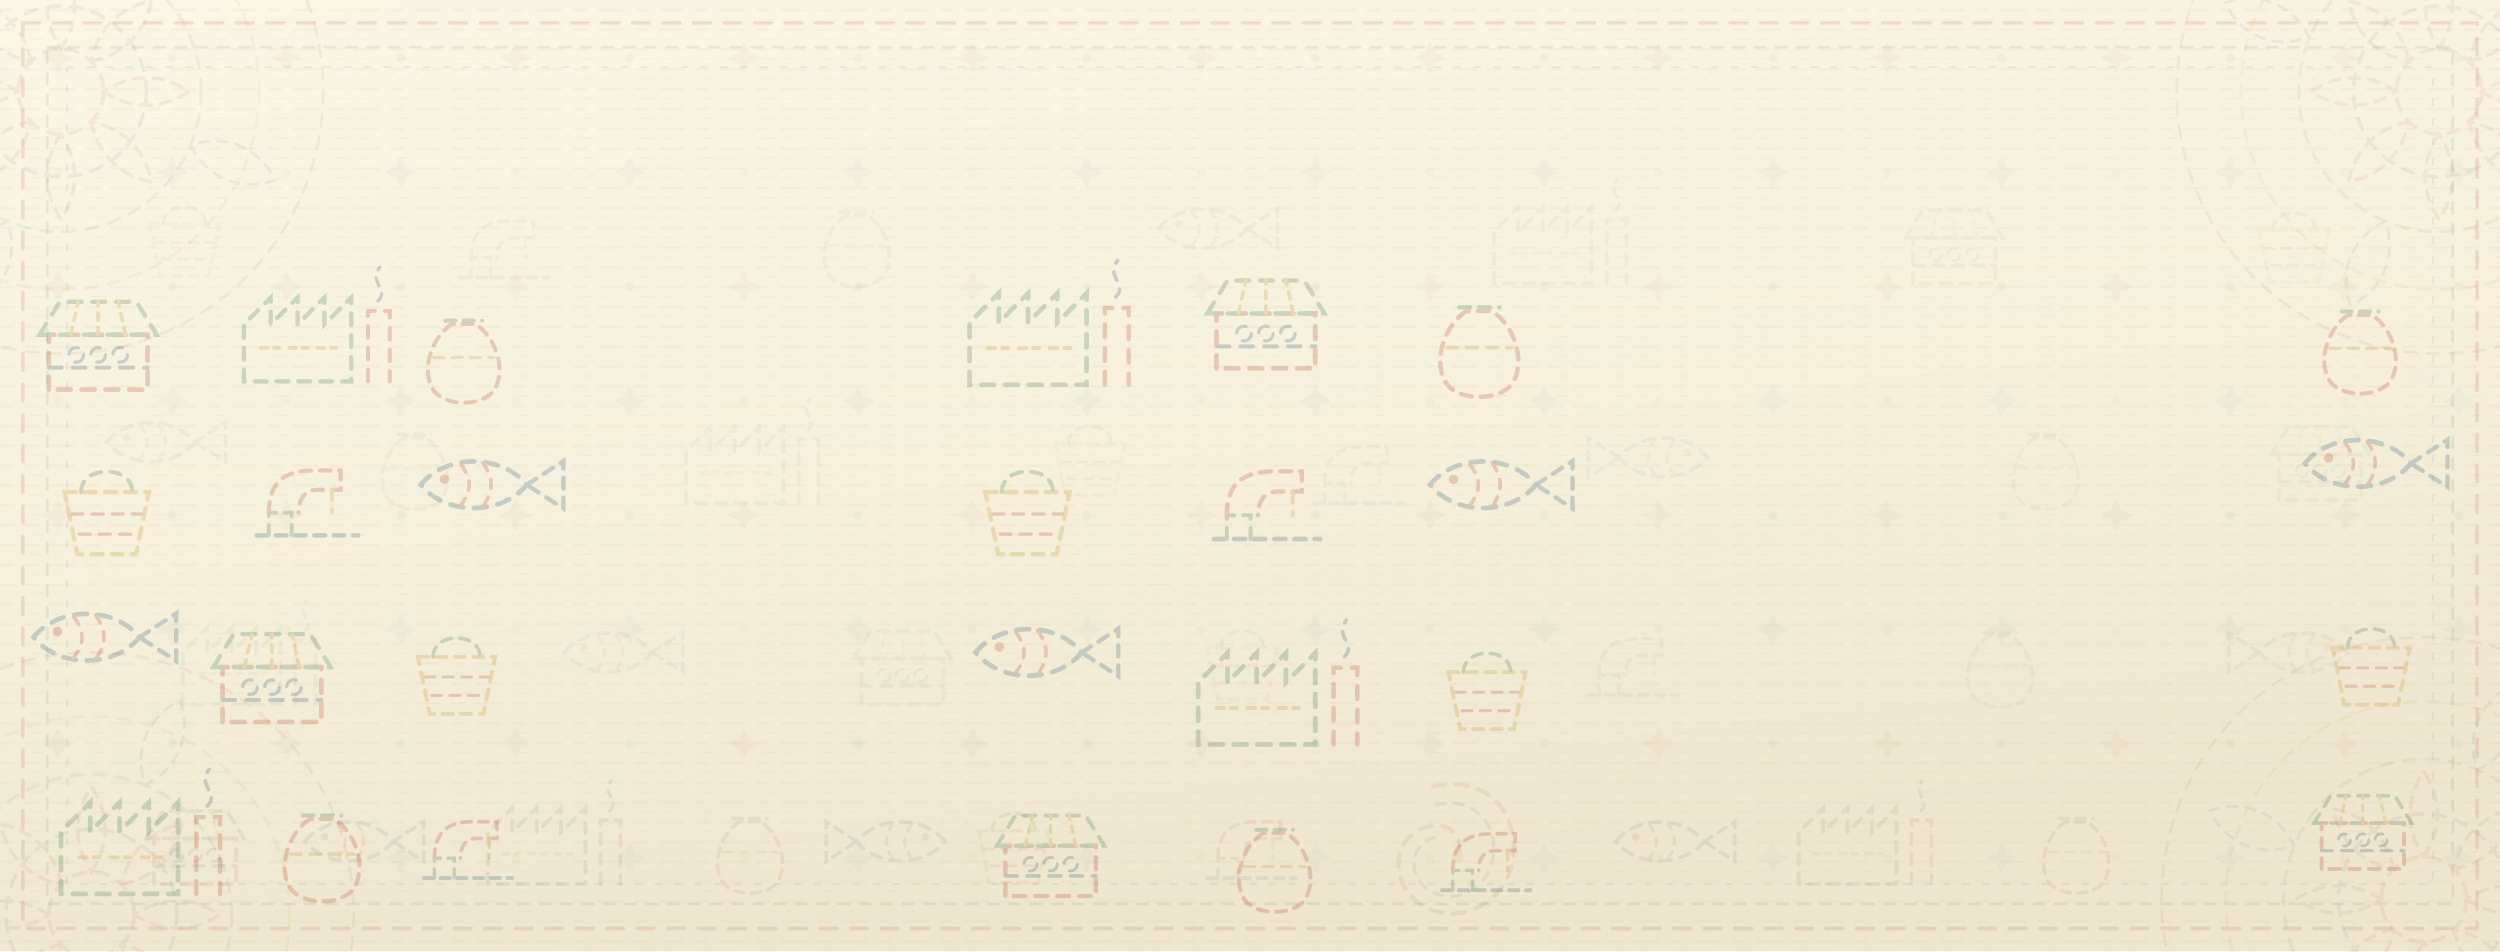
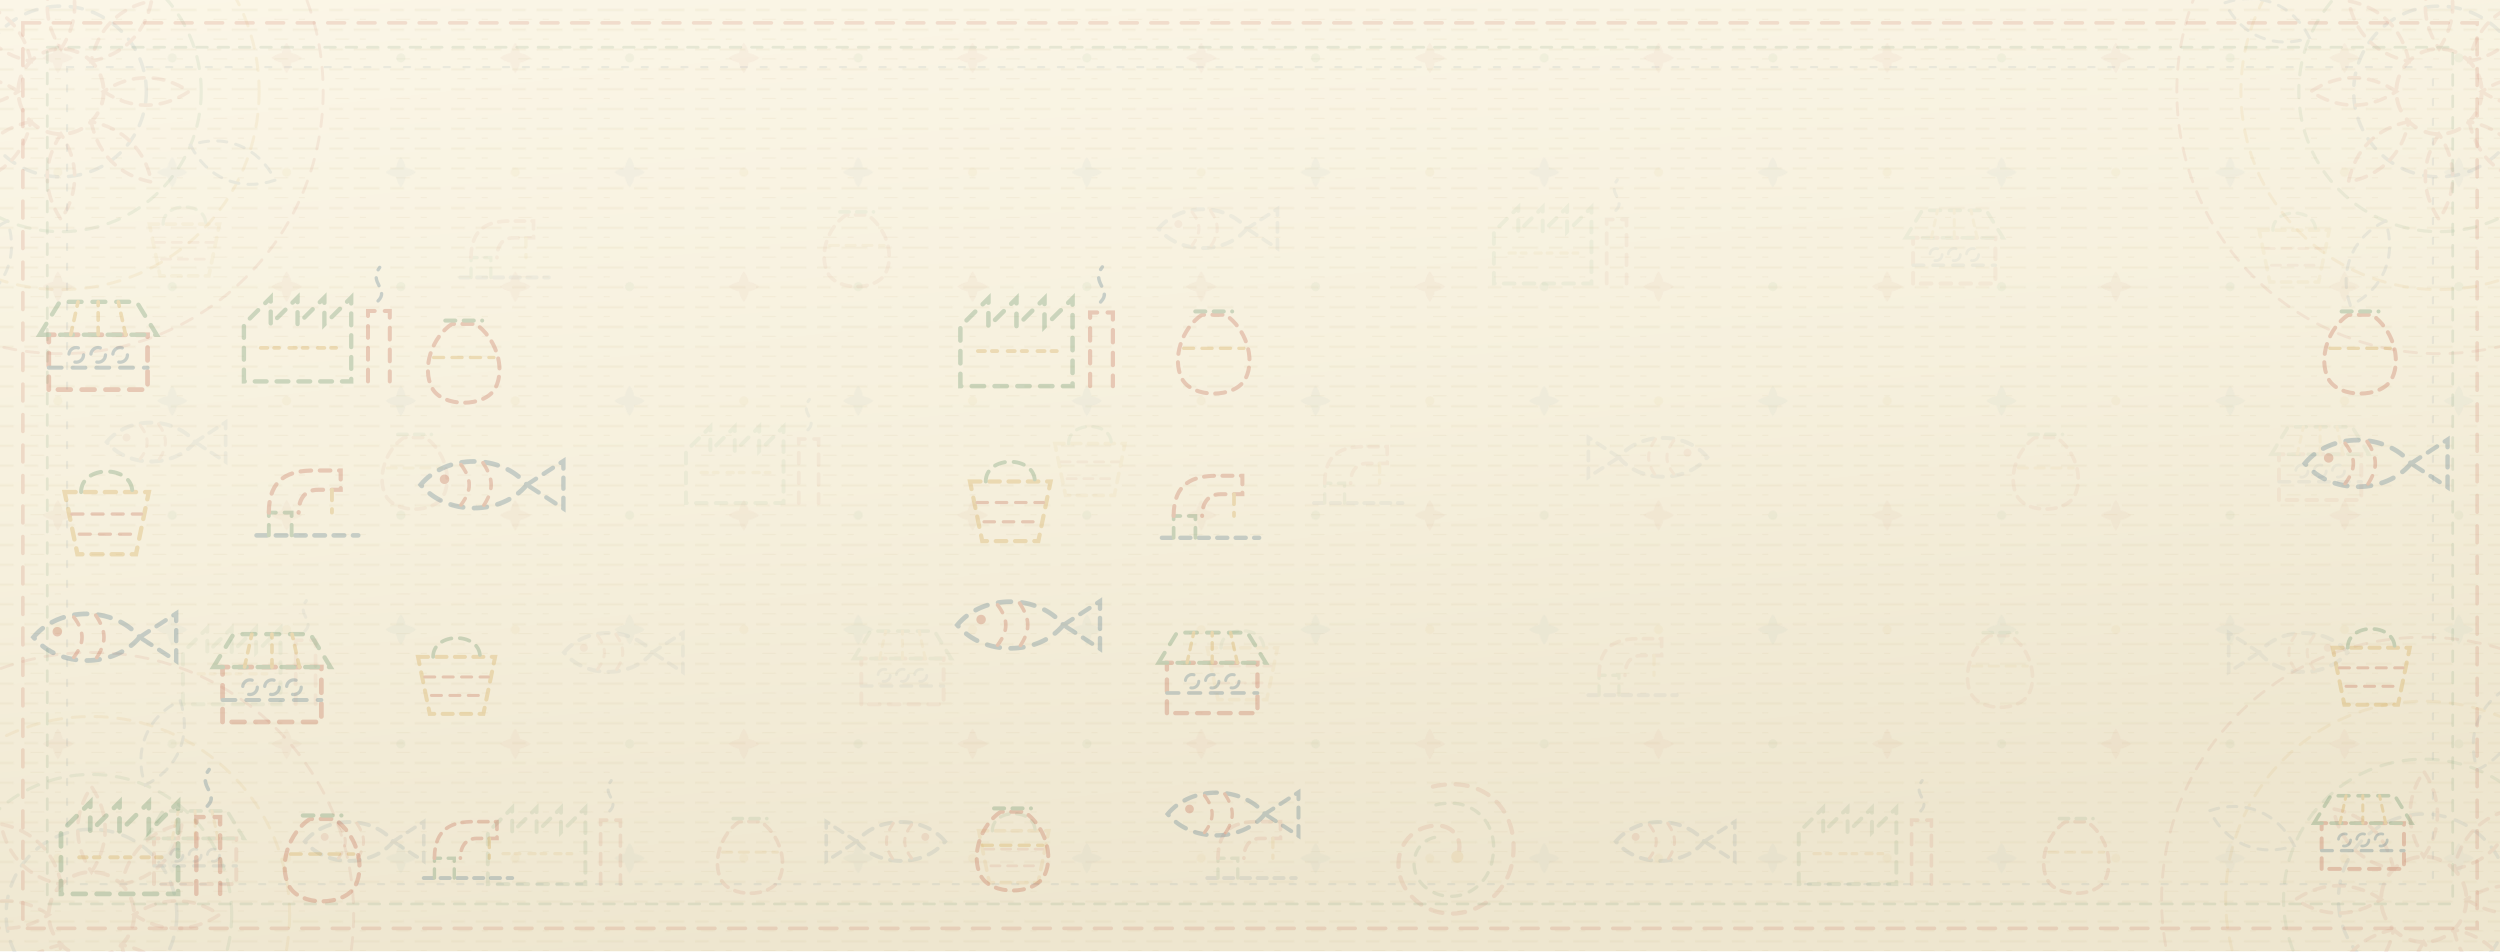
<svg xmlns="http://www.w3.org/2000/svg" width="1640" height="624" viewBox="0 0 1640 624" role="img" aria-label="Nakshi kantha inspired cloth">
  <defs>
    <linearGradient id="cloth" x1="0" y1="0" x2="0.3" y2="1">
      <stop offset="0" stop-color="#fbf6e7" />
      <stop offset=".55" stop-color="#f6f0dd" />
      <stop offset="1" stop-color="#eee6cf" />
    </linearGradient>
    <pattern id="field" width="40" height="13" patternUnits="userSpaceOnUse">
      <path d="M0 6.5h40" stroke="#cdbc93" stroke-width="1.4" stroke-dasharray="9 7" opacity=".12" />
      <path d="M20 13h40" stroke="#cdbc93" stroke-width="1.4" stroke-dasharray="9 7" opacity=".12" />
    </pattern>
    <g id="bud">
      <path d="M0-10C4.5-5 4.5 5 0 10C-4.5 5-4.5-5 0-10Z" />
      <path d="M-10 0C-5-4.5 5-4.5 10 0C5 4.5-5 4.5-10 0Z" />
    </g>
    <pattern id="buds" width="150" height="150" patternUnits="userSpaceOnUse">
      <use href="#bud" x="38" y="38" fill="#b4452f" opacity=".04" />
      <use href="#bud" x="113" y="113" fill="#2f5d7a" opacity=".035" />
      <circle cx="113" cy="38" r="3" fill="#3f7a4a" opacity=".05" />
      <circle cx="38" cy="113" r="3" fill="#c8922a" opacity=".05" />
    </pattern>
    <g id="lotus" fill="none" stroke-linecap="round">
      <g stroke-dasharray="8 7">
        <circle r="28" stroke="#b4452f" stroke-width="2.6" />
        <circle r="56" stroke="#2f5d7a" stroke-width="2.3" />
        <circle r="92" stroke="#3f7a4a" stroke-width="2.1" />
        <circle r="130" stroke="#c8922a" stroke-width="2" />
        <circle r="172" stroke="#b4452f" stroke-width="1.9" />
      </g>
      <g stroke="#b4452f" stroke-width="2.4" stroke-dasharray="7 6">
        <path d="M0-28C12-46 12-66 0-84C-12-66-12-46 0-28Z" transform="rotate(0)" />
        <path d="M0-28C12-46 12-66 0-84C-12-66-12-46 0-28Z" transform="rotate(45)" />
        <path d="M0-28C12-46 12-66 0-84C-12-66-12-46 0-28Z" transform="rotate(90)" />
        <path d="M0-28C12-46 12-66 0-84C-12-66-12-46 0-28Z" transform="rotate(135)" />
        <path d="M0-28C12-46 12-66 0-84C-12-66-12-46 0-28Z" transform="rotate(180)" />
        <path d="M0-28C12-46 12-66 0-84C-12-66-12-46 0-28Z" transform="rotate(225)" />
        <path d="M0-28C12-46 12-66 0-84C-12-66-12-46 0-28Z" transform="rotate(270)" />
        <path d="M0-28C12-46 12-66 0-84C-12-66-12-46 0-28Z" transform="rotate(315)" />
      </g>
      <g stroke="#2f5d7a" stroke-width="2" stroke-dasharray="6 6">
        <path d="M0-92C16-110 16-134 0-152C-16-134-16-110 0-92Z" transform="rotate(22.5)" />
        <path d="M0-92C16-110 16-134 0-152C-16-134-16-110 0-92Z" transform="rotate(112.5)" />
        <path d="M0-92C16-110 16-134 0-152C-16-134-16-110 0-92Z" transform="rotate(202.5)" />
        <path d="M0-92C16-110 16-134 0-152C-16-134-16-110 0-92Z" transform="rotate(292.5)" />
      </g>
    </g>
    <g id="fish" fill="none" stroke-linecap="round">
      <path d="M0 0C14-17 44-17 58 0C44 17 14 17 0 0Z" stroke="#2f5d7a" stroke-width="2.6" stroke-dasharray="7 6" />
      <path d="M58 0L78-13V13Z" stroke="#2f5d7a" stroke-width="2.4" stroke-dasharray="6 5" />
      <path d="M22-11C28-3 28 3 22 11M34-12C40-3 40 3 34 12" stroke="#b4452f" stroke-width="2" stroke-dasharray="5 5" />
      <circle cx="13" cy="-3" r="2.6" fill="#b4452f" stroke="none" />
    </g>
    <g id="mill" fill="none" stroke-linecap="round" stroke-dasharray="7 6">
      <path d="M0 62V28L16 12V28L32 12V28L48 12V28L64 12V62H0Z" stroke="#3f7a4a" stroke-width="2.6" />
      <path d="M74 62V20h13v42" stroke="#b4452f" stroke-width="2.4" />
      <path d="M80 14C87 7 74 3 81-6" stroke="#2f5d7a" stroke-width="2" stroke-dasharray="5 5" />
      <path d="M10 42h11M27 42h11M44 42h11" stroke="#c8922a" stroke-width="2.2" stroke-dasharray="4 4" />
    </g>
    <g id="shop" fill="none" stroke-linecap="round" stroke-dasharray="7 6">
      <path d="M5 58V28h54v30Z" stroke="#b4452f" stroke-width="2.6" />
      <path d="M0 28L11 10h42l11 18Z" stroke="#3f7a4a" stroke-width="2.4" />
      <path d="M17 28 21 10M32 28 32 10M47 28 43 10" stroke="#c8922a" stroke-width="2" stroke-dasharray="4 4" />
      <path d="M5 46h54" stroke="#2f5d7a" stroke-width="2.2" />
      <circle cx="20" cy="39" r="4" stroke="#2f5d7a" stroke-width="1.8" />
      <circle cx="32" cy="39" r="4" stroke="#2f5d7a" stroke-width="1.8" />
      <circle cx="44" cy="39" r="4" stroke="#2f5d7a" stroke-width="1.8" />
    </g>
    <g id="pot" fill="none" stroke-linecap="round" stroke-dasharray="6 5">
      <path d="M15 15C3 23-3 41 3 53C9 65 35 65 41 53C47 41 41 23 29 15Z" stroke="#b4452f" stroke-width="2.4" />
      <path d="M11 13h22" stroke="#3f7a4a" stroke-width="2.4" />
      <path d="M4 35h36" stroke="#c8922a" stroke-width="2" />
    </g>
    <g id="basket" fill="none" stroke-linecap="round" stroke-dasharray="6 5">
      <path d="M2 19h46l-7 34H9Z" stroke="#c8922a" stroke-width="2.4" />
      <path d="M11 19C11 4 39 4 39 19" stroke="#3f7a4a" stroke-width="2.2" />
      <path d="M6 31h38M10 42h30" stroke="#b4452f" stroke-width="1.8" />
    </g>
    <g id="sewing" fill="none" stroke-linecap="round" stroke-dasharray="6 5">
      <path d="M2 48h58" stroke="#2f5d7a" stroke-width="2.6" />
      <path d="M9 48V35h13v13" stroke="#3f7a4a" stroke-width="2.2" />
      <path d="M9 35C9 15 21 11 35 11h15v11H37c-8 0-11 6-11 13" stroke="#b4452f" stroke-width="2.4" />
      <path d="M45 22v13" stroke="#c8922a" stroke-width="2.2" />
    </g>
    <g id="kalka" fill="none" stroke-linecap="round">
      <path d="M0 0C34-8 58 16 52 50C46 80 10 94-12 74C-30 58-24 30-2 26C12 23 21 34 16 46" stroke="#b4452f" stroke-width="2.8" stroke-dasharray="8 7" />
      <path d="M2 12C26 6 44 24 39 48C35 70 11 79-5 66C-18 55-13 35 3 33" stroke="#3f7a4a" stroke-width="2.2" stroke-dasharray="6 6" />
      <circle cx="16" cy="46" r="4" fill="#c8922a" stroke="none" />
    </g>
  </defs>
  <rect width="1640" height="624" fill="url(#cloth)" />
  <rect width="1640" height="624" fill="url(#field)" />
  <rect width="1640" height="624" fill="url(#buds)" />
  <g opacity=".08">
    <use href="#lotus" transform="translate(40 60)" />
    <use href="#lotus" transform="translate(1600 60)" />
    <use href="#lotus" transform="translate(60 600)" />
    <use href="#lotus" transform="translate(1590 590)" />
  </g>
  <g opacity=".055">
    <use href="#basket" transform="translate(96 128)" />
    <use href="#sewing" transform="translate(300 134)" />
    <use href="#pot" transform="translate(540 126)" />
    <use href="#fish" transform="translate(760 150)" />
    <use href="#mill" transform="translate(980 124)" />
    <use href="#shop" transform="translate(1250 128)" />
    <use href="#basket" transform="translate(1480 132)" />
    <use href="#fish" transform="translate(70 290)" />
    <use href="#pot" transform="translate(250 272)" />
    <use href="#mill" transform="translate(450 268)" />
    <use href="#basket" transform="translate(690 272)" />
    <use href="#sewing" transform="translate(860 282)" />
    <use href="#fish" transform="translate(1120 300) scale(-1 1)" />
    <use href="#pot" transform="translate(1320 272)" />
    <use href="#shop" transform="translate(1490 270)" />
    <use href="#mill" transform="translate(120 400)" />
    <use href="#fish" transform="translate(370 428)" />
    <use href="#shop" transform="translate(560 404)" />
    <use href="#basket" transform="translate(790 406)" />
    <use href="#sewing" transform="translate(1040 408)" />
    <use href="#pot" transform="translate(1290 402)" />
    <use href="#fish" transform="translate(1540 428) scale(-1 1)" />
  </g>
  <g opacity=".1">
    <use href="#shop" transform="translate(96 522)" />
    <use href="#fish" transform="translate(200 552)" />
    <use href="#mill" transform="translate(320 518)" />
    <use href="#pot" transform="translate(470 524)" />
    <use href="#fish" transform="translate(620 552) scale(-1 1)" />
    <use href="#basket" transform="translate(640 526)" />
    <use href="#sewing" transform="translate(790 528)" />
    <use href="#kalka" transform="translate(940 516)" />
    <use href="#fish" transform="translate(1060 552)" />
    <use href="#mill" transform="translate(1180 518)" />
    <use href="#pot" transform="translate(1340 524)" />
  </g>
  <g opacity=".24">
    <use href="#shop" transform="translate(26 186) scale(1.2)" />
    <use href="#mill" transform="translate(160 182) scale(1.1)" />
    <use href="#pot" transform="translate(280 196) scale(1.1)" />
    <use href="#basket" transform="translate(40 300) scale(1.2)" />
    <use href="#sewing" transform="translate(166 296) scale(1.15)" />
    <use href="#fish" transform="translate(276 318) scale(1.2)" />
    <use href="#fish" transform="translate(22 418) scale(1.2) " />
    <use href="#shop" transform="translate(140 404) scale(1.2)" />
    <use href="#basket" transform="translate(272 410) scale(1.1)" />
    <use href="#mill" transform="translate(40 512) scale(1.2)" />
    <use href="#pot" transform="translate(186 520) scale(1.15)" />
    <use href="#sewing" transform="translate(276 528) scale(1)" />
-     <use href="#mill" transform="translate(636 178) scale(1.2)" />
-     <use href="#shop" transform="translate(792 172) scale(1.2)" />
-     <use href="#pot" transform="translate(944 186) scale(1.2)" />
-     <use href="#basket" transform="translate(644 300) scale(1.2)" />
-     <use href="#sewing" transform="translate(794 296) scale(1.2)" />
-     <use href="#fish" transform="translate(938 318) scale(1.2)" />
-     <use href="#fish" transform="translate(640 428) scale(1.2)" />
-     <use href="#mill" transform="translate(786 414) scale(1.2)" />
-     <use href="#basket" transform="translate(948 420) scale(1.1)" />
-     <use href="#shop" transform="translate(654 524) scale(1.1)" />
-     <use href="#pot" transform="translate(812 530) scale(1.1)" />
-     <use href="#sewing" transform="translate(944 536) scale(1)" />
+     <use href="#mill" transform="translate(630 182) scale(1.15)" />
+     <use href="#pot" transform="translate(772 190) scale(1.1)" />
+     <use href="#basket" transform="translate(634 294) scale(1.15)" />
+     <use href="#sewing" transform="translate(760 300) scale(1.1)" />
+     <use href="#fish" transform="translate(628 410) scale(1.2)" />
+     <use href="#shop" transform="translate(760 404) scale(1.1)" />
+     <use href="#pot" transform="translate(640 516) scale(1.1)" />
+     <use href="#fish" transform="translate(766 534) scale(1.1)" />
    <use href="#pot" transform="translate(1524 190) scale(1.1)" />
    <use href="#fish" transform="translate(1512 304) scale(1.2)" />
    <use href="#basket" transform="translate(1528 404) scale(1.1)" />
    <use href="#shop" transform="translate(1518 512) scale(1)" />
  </g>
  <g fill="none" stroke-linecap="round">
    <rect x="15" y="15" width="1610" height="594" stroke="#b4452f" stroke-width="2.4" stroke-dasharray="11 9" opacity=".14" />
    <rect x="31" y="31" width="1578" height="562" stroke="#3f7a4a" stroke-width="1.8" stroke-dasharray="7 7" opacity=".11" />
    <rect x="44" y="44" width="1552" height="536" stroke="#2f5d7a" stroke-width="1.4" stroke-dasharray="4 9" opacity=".08" />
  </g>
</svg>
